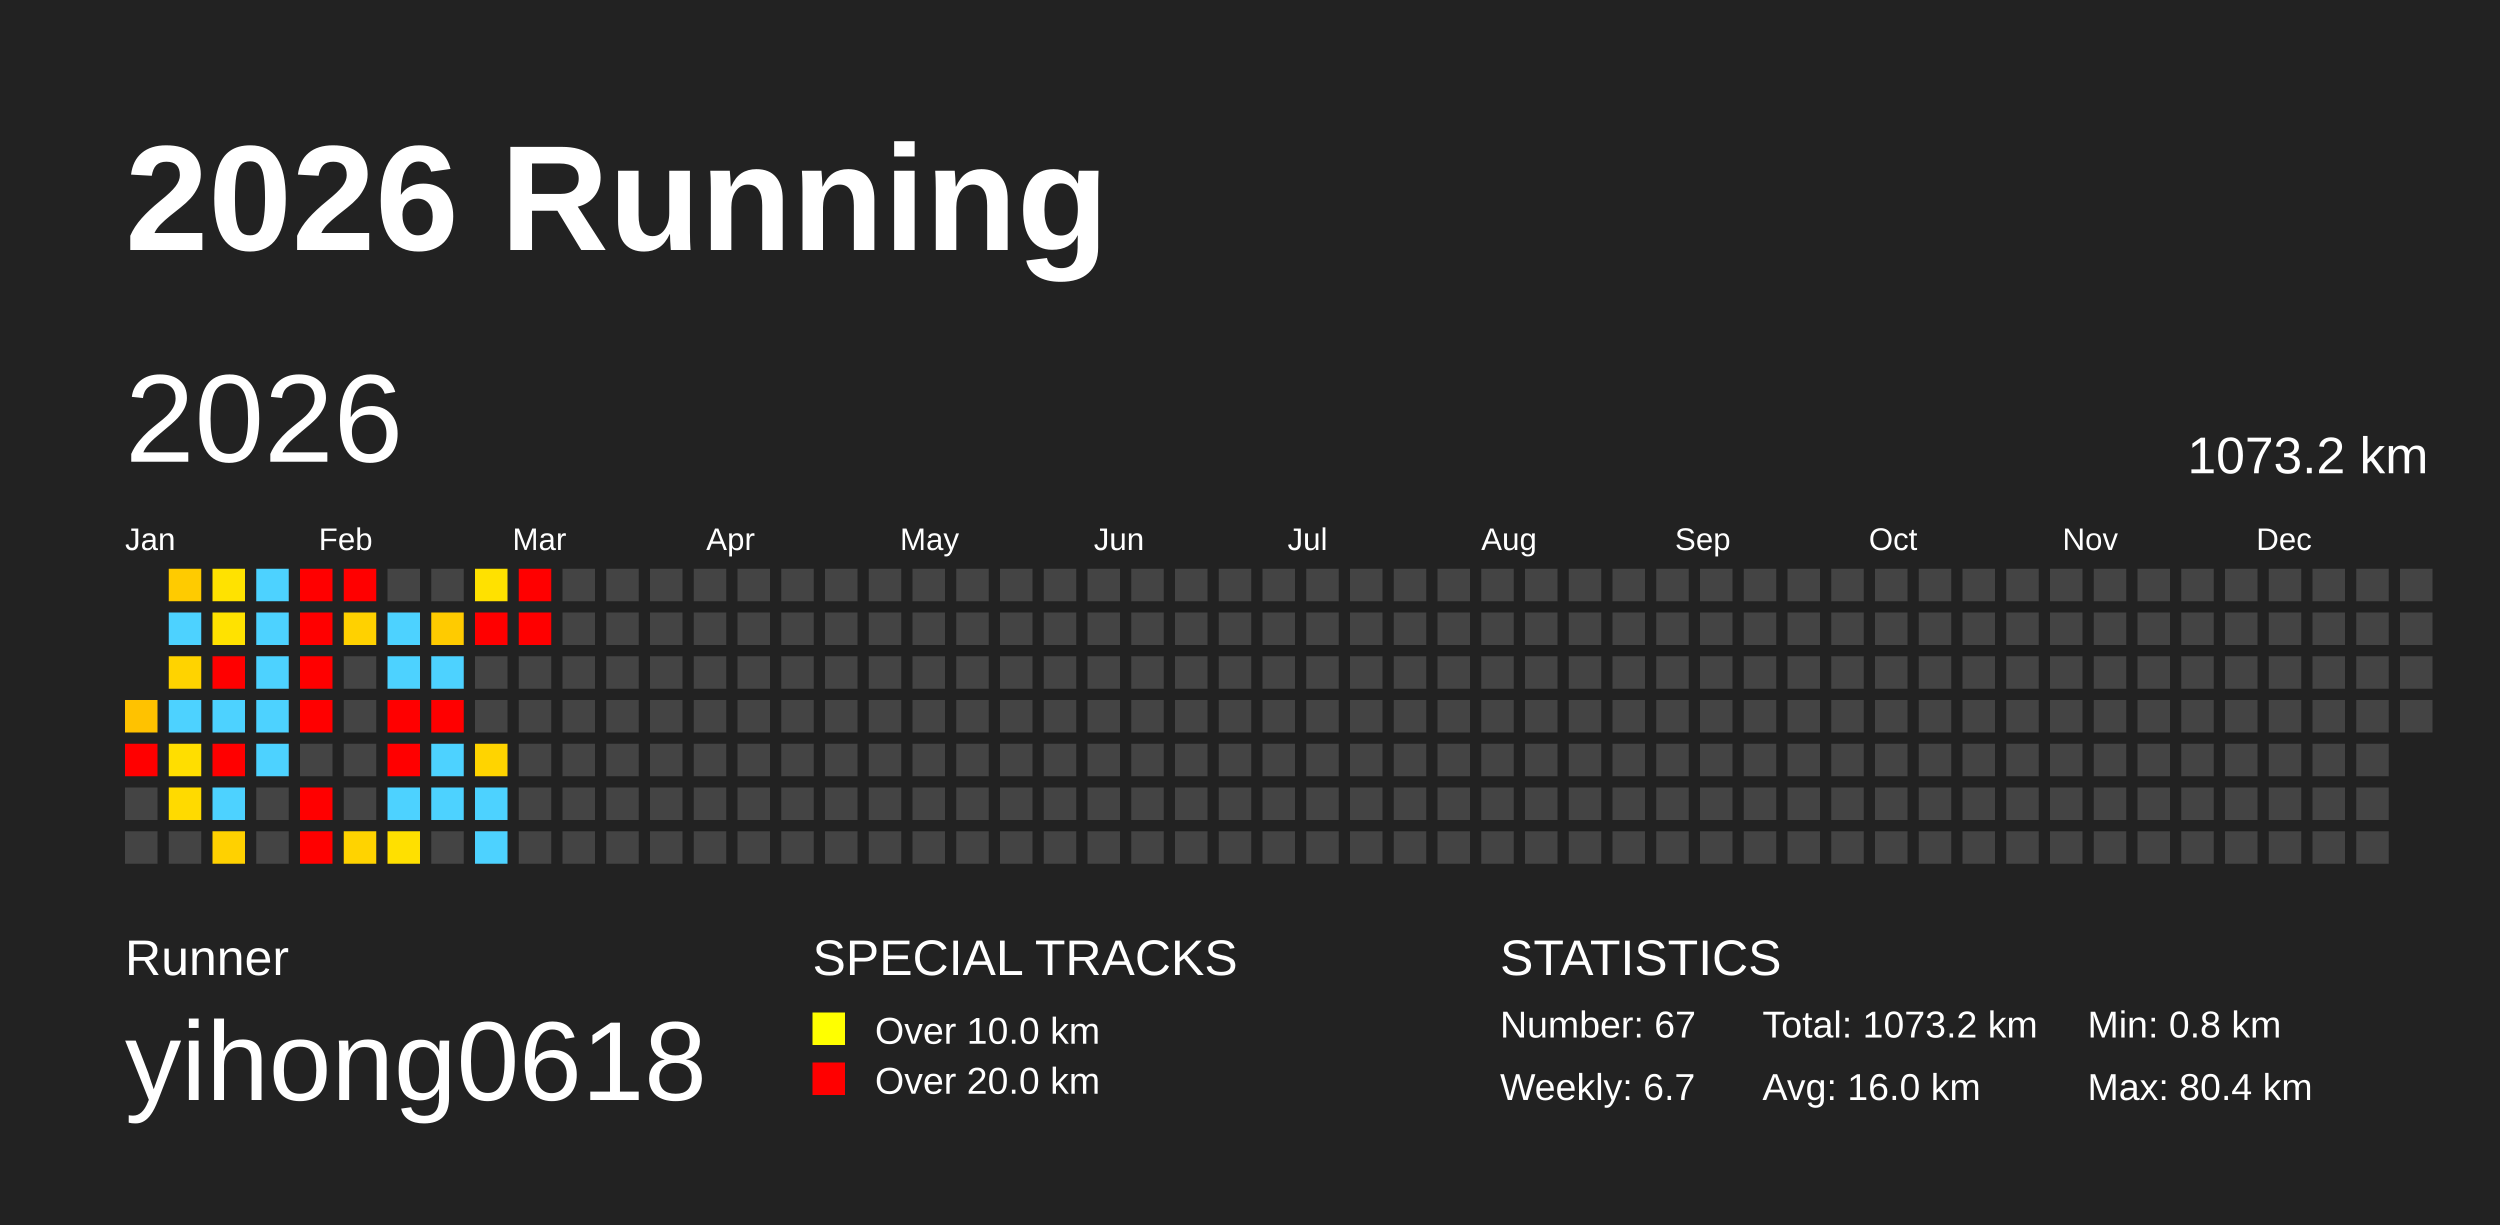
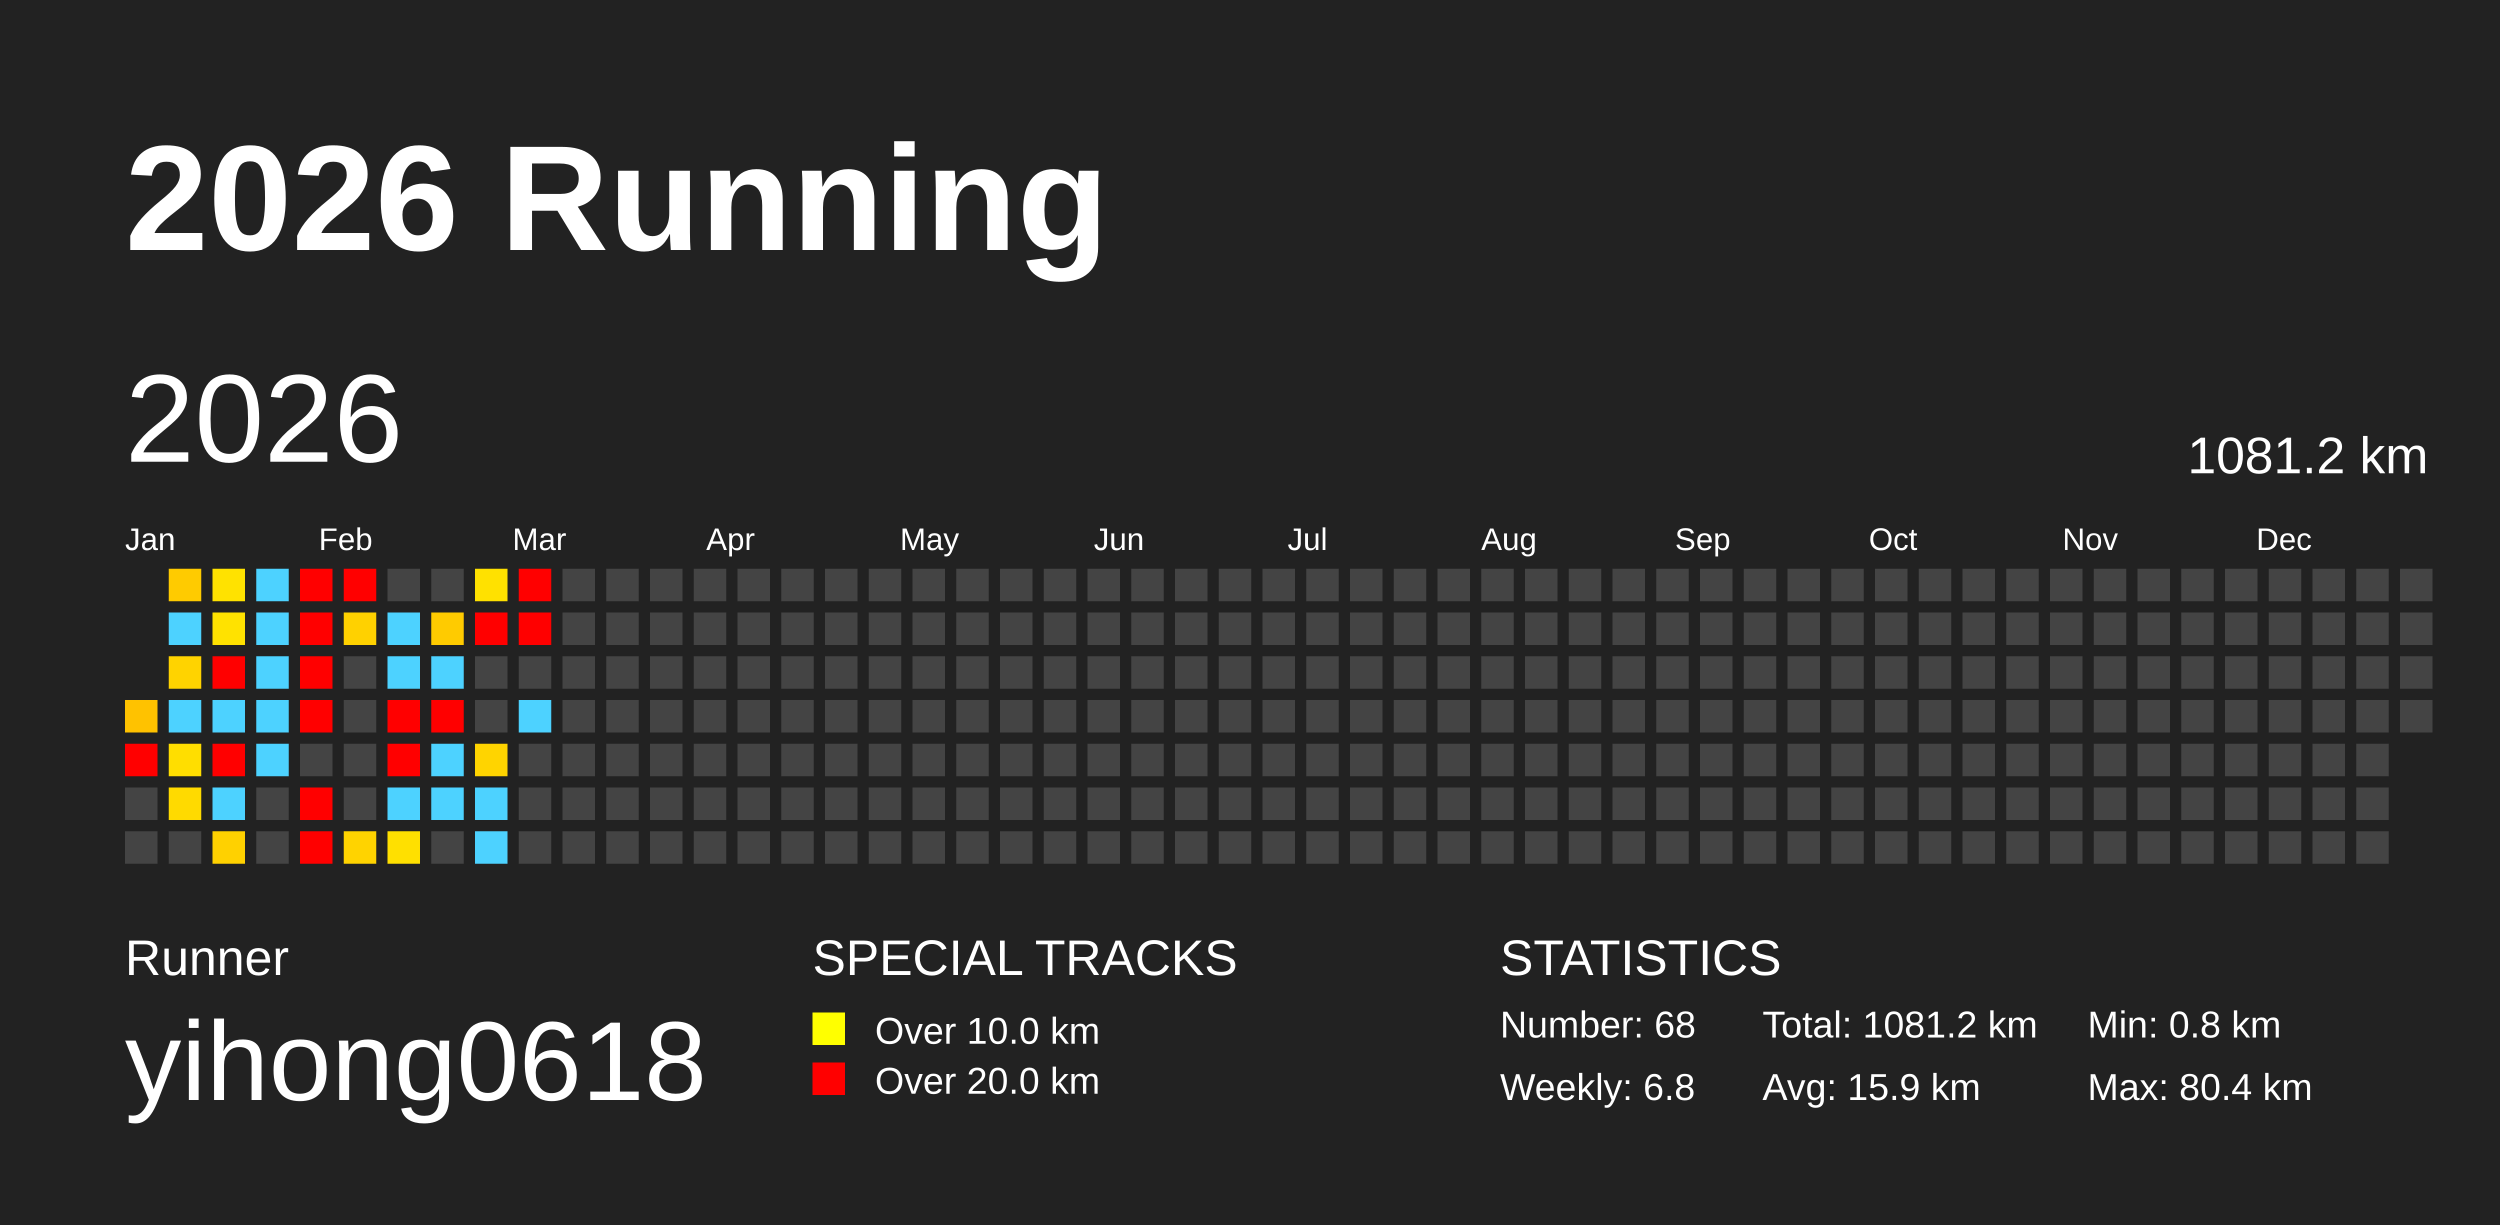
<svg xmlns="http://www.w3.org/2000/svg" baseProfile="full" height="98mm" version="1.1" viewBox="0,0,200,98" width="200mm">
  <defs />
  <rect fill="#222222" height="98" width="200" x="0" y="0" />
  <text fill="#FFFFFF" style="font-size:12px; font-family:Arial; font-weight:bold;" x="10" y="20">2026 Running</text>
  <text fill="#FFFFFF" style="font-size:4px; font-family:Arial" x="10" y="78">Runner</text>
  <text fill="#FFFFFF" style="font-size:9px; font-family:Arial" x="10" y="88">yihong0618</text>
  <text fill="#FFFFFF" style="font-size:4px; font-family:Arial" x="65" y="78">SPECIAL TRACKS</text>
  <rect fill="yellow" height="2.6" width="2.6" x="65" y="81" />
  <text fill="#FFFFFF" style="font-size:3px; font-family:Arial" x="70" y="83.5">Over 10.0 km</text>
  <rect fill="red" height="2.6" width="2.6" x="65" y="85" />
  <text fill="#FFFFFF" style="font-size:3px; font-family:Arial" x="70" y="87.5">Over 20.0 km</text>
  <text fill="#FFFFFF" style="font-size:4px; font-family:Arial" x="120" y="78">STATISTICS</text>
-   <text fill="#FFFFFF" style="font-size:3px; font-family:Arial" x="120" y="83">Number: 67</text>
-   <text fill="#FFFFFF" style="font-size:3px; font-family:Arial" x="120" y="88">Weekly: 6.7</text>
-   <text fill="#FFFFFF" style="font-size:3px; font-family:Arial" x="141" y="83">Total: 1073.2 km</text>
-   <text fill="#FFFFFF" style="font-size:3px; font-family:Arial" x="141" y="88">Avg: 16.0 km</text>
+   <text fill="#FFFFFF" style="font-size:3px; font-family:Arial" x="120" y="83">Number: 68</text>
+   <text fill="#FFFFFF" style="font-size:3px; font-family:Arial" x="120" y="88">Weekly: 6.8</text>
+   <text fill="#FFFFFF" style="font-size:3px; font-family:Arial" x="141" y="83">Total: 1081.2 km</text>
+   <text fill="#FFFFFF" style="font-size:3px; font-family:Arial" x="141" y="88">Avg: 15.9 km</text>
  <text fill="#FFFFFF" style="font-size:3px; font-family:Arial" x="167" y="83">Min: 0.8 km</text>
  <text fill="#FFFFFF" style="font-size:3px; font-family:Arial" x="167" y="88">Max: 80.4 km</text>
  <text dominant-baseline="hanging" fill="#FFFFFF" style="font-size:10.0px; font-family:Arial;" x="10" y="30">2026</text>
-   <text dominant-baseline="hanging" fill="#FFFFFF" style="font-size:4.125px; font-family:Arial;" x="175" y="35">1073.2 km</text>
+   <text dominant-baseline="hanging" fill="#FFFFFF" style="font-size:4.125px; font-family:Arial;" x="175" y="35">1081.2 km</text>
  <text fill="#FFFFFF" style="font-size:2.5px; font-family:Arial" x="10.0" y="44">Jan</text>
  <text fill="#FFFFFF" style="font-size:2.5px; font-family:Arial" x="25.5" y="44">Feb</text>
  <text fill="#FFFFFF" style="font-size:2.5px; font-family:Arial" x="41.0" y="44">Mar</text>
  <text fill="#FFFFFF" style="font-size:2.5px; font-family:Arial" x="56.5" y="44">Apr</text>
  <text fill="#FFFFFF" style="font-size:2.5px; font-family:Arial" x="72.0" y="44">May</text>
  <text fill="#FFFFFF" style="font-size:2.5px; font-family:Arial" x="87.5" y="44">Jun</text>
  <text fill="#FFFFFF" style="font-size:2.5px; font-family:Arial" x="103.0" y="44">Jul</text>
  <text fill="#FFFFFF" style="font-size:2.5px; font-family:Arial" x="118.5" y="44">Aug</text>
  <text fill="#FFFFFF" style="font-size:2.5px; font-family:Arial" x="134.0" y="44">Sep</text>
  <text fill="#FFFFFF" style="font-size:2.5px; font-family:Arial" x="149.5" y="44">Oct</text>
  <text fill="#FFFFFF" style="font-size:2.5px; font-family:Arial" x="165.0" y="44">Nov</text>
  <text fill="#FFFFFF" style="font-size:2.5px; font-family:Arial" x="180.5" y="44">Dec</text>
  <rect fill="#ffc200" height="2.6" width="2.6" x="10.0" y="56.0" />
  <rect fill="red" height="2.6" width="2.6" x="10.0" y="59.5" />
  <rect fill="#444444" height="2.6" width="2.6" x="10.0" y="63.0" />
  <rect fill="#444444" height="2.6" width="2.6" x="10.0" y="66.5" />
  <rect fill="#ffcb00" height="2.6" width="2.6" x="13.5" y="45.5" />
  <rect fill="#4dd2ff" height="2.6" width="2.6" x="13.5" y="49.0" />
  <rect fill="#ffd300" height="2.6" width="2.6" x="13.5" y="52.5" />
  <rect fill="#4dd2ff" height="2.6" width="2.6" x="13.5" y="56.0" />
  <rect fill="#ffde00" height="2.6" width="2.6" x="13.5" y="59.5" />
  <rect fill="#ffda00" height="2.6" width="2.6" x="13.5" y="63.0" />
  <rect fill="#444444" height="2.6" width="2.6" x="13.5" y="66.5" />
  <rect fill="#ffe200" height="2.6" width="2.6" x="17.0" y="45.5" />
  <rect fill="#ffe200" height="2.6" width="2.6" x="17.0" y="49.0" />
  <rect fill="red" height="2.6" width="2.6" x="17.0" y="52.5" />
  <rect fill="#4dd2ff" height="2.6" width="2.6" x="17.0" y="56.0" />
  <rect fill="red" height="2.6" width="2.6" x="17.0" y="59.5" />
  <rect fill="#4dd2ff" height="2.6" width="2.6" x="17.0" y="63.0" />
  <rect fill="#ffd100" height="2.6" width="2.6" x="17.0" y="66.5" />
  <rect fill="#4dd2ff" height="2.6" width="2.6" x="20.5" y="45.5" />
  <rect fill="#4dd2ff" height="2.6" width="2.6" x="20.5" y="49.0" />
  <rect fill="#4dd2ff" height="2.6" width="2.6" x="20.5" y="52.5" />
  <rect fill="#4dd2ff" height="2.6" width="2.6" x="20.5" y="56.0" />
  <rect fill="#4dd2ff" height="2.6" width="2.6" x="20.5" y="59.5" />
  <rect fill="#444444" height="2.6" width="2.6" x="20.5" y="63.0" />
  <rect fill="#444444" height="2.6" width="2.6" x="20.5" y="66.5" />
  <rect fill="red" height="2.6" width="2.6" x="24.0" y="45.5" />
  <rect fill="red" height="2.6" width="2.6" x="24.0" y="49.0" />
  <rect fill="red" height="2.6" width="2.6" x="24.0" y="52.5" />
  <rect fill="red" height="2.6" width="2.6" x="24.0" y="56.0" />
  <rect fill="#444444" height="2.6" width="2.6" x="24.0" y="59.5" />
  <rect fill="red" height="2.6" width="2.6" x="24.0" y="63.0" />
  <rect fill="red" height="2.6" width="2.6" x="24.0" y="66.5" />
  <rect fill="red" height="2.6" width="2.6" x="27.5" y="45.5" />
  <rect fill="#ffd100" height="2.6" width="2.6" x="27.5" y="49.0" />
  <rect fill="#444444" height="2.6" width="2.6" x="27.5" y="52.5" />
  <rect fill="#444444" height="2.6" width="2.6" x="27.5" y="56.0" />
  <rect fill="#444444" height="2.6" width="2.6" x="27.5" y="59.5" />
  <rect fill="#444444" height="2.6" width="2.6" x="27.5" y="63.0" />
  <rect fill="#ffd300" height="2.6" width="2.6" x="27.5" y="66.5" />
  <rect fill="#444444" height="2.6" width="2.6" x="31.0" y="45.5" />
  <rect fill="#4dd2ff" height="2.6" width="2.6" x="31.0" y="49.0" />
  <rect fill="#4dd2ff" height="2.6" width="2.6" x="31.0" y="52.5" />
  <rect fill="red" height="2.6" width="2.6" x="31.0" y="56.0" />
  <rect fill="red" height="2.6" width="2.6" x="31.0" y="59.5" />
  <rect fill="#4dd2ff" height="2.6" width="2.6" x="31.0" y="63.0" />
  <rect fill="#ffe000" height="2.6" width="2.6" x="31.0" y="66.5" />
  <rect fill="#444444" height="2.6" width="2.6" x="34.5" y="45.5" />
  <rect fill="#ffcb00" height="2.6" width="2.6" x="34.5" y="49.0" />
  <rect fill="#4dd2ff" height="2.6" width="2.6" x="34.5" y="52.5" />
  <rect fill="red" height="2.6" width="2.6" x="34.5" y="56.0" />
  <rect fill="#4dd2ff" height="2.6" width="2.6" x="34.5" y="59.5" />
  <rect fill="#4dd2ff" height="2.6" width="2.6" x="34.5" y="63.0" />
  <rect fill="#444444" height="2.6" width="2.6" x="34.5" y="66.5" />
  <rect fill="#ffe100" height="2.6" width="2.6" x="38.0" y="45.5" />
  <rect fill="red" height="2.6" width="2.6" x="38.0" y="49.0" />
  <rect fill="#444444" height="2.6" width="2.6" x="38.0" y="52.5" />
  <rect fill="#444444" height="2.6" width="2.6" x="38.0" y="56.0" />
  <rect fill="#ffd400" height="2.6" width="2.6" x="38.0" y="59.5" />
  <rect fill="#4dd2ff" height="2.6" width="2.6" x="38.0" y="63.0" />
  <rect fill="#4dd2ff" height="2.6" width="2.6" x="38.0" y="66.5" />
  <rect fill="red" height="2.6" width="2.6" x="41.5" y="45.5" />
  <rect fill="red" height="2.6" width="2.6" x="41.5" y="49.0" />
  <rect fill="#444444" height="2.6" width="2.6" x="41.5" y="52.5" />
-   <rect fill="#444444" height="2.6" width="2.6" x="41.5" y="56.0" />
+   <rect fill="#4dd2ff" height="2.6" width="2.6" x="41.5" y="56.0" />
  <rect fill="#444444" height="2.6" width="2.6" x="41.5" y="59.5" />
  <rect fill="#444444" height="2.6" width="2.6" x="41.5" y="63.0" />
  <rect fill="#444444" height="2.6" width="2.6" x="41.5" y="66.5" />
  <rect fill="#444444" height="2.6" width="2.6" x="45.0" y="45.5" />
  <rect fill="#444444" height="2.6" width="2.6" x="45.0" y="49.0" />
  <rect fill="#444444" height="2.6" width="2.6" x="45.0" y="52.5" />
  <rect fill="#444444" height="2.6" width="2.6" x="45.0" y="56.0" />
  <rect fill="#444444" height="2.6" width="2.6" x="45.0" y="59.5" />
  <rect fill="#444444" height="2.6" width="2.6" x="45.0" y="63.0" />
  <rect fill="#444444" height="2.6" width="2.6" x="45.0" y="66.5" />
  <rect fill="#444444" height="2.6" width="2.6" x="48.5" y="45.5" />
  <rect fill="#444444" height="2.6" width="2.6" x="48.5" y="49.0" />
  <rect fill="#444444" height="2.6" width="2.6" x="48.5" y="52.5" />
  <rect fill="#444444" height="2.6" width="2.6" x="48.5" y="56.0" />
  <rect fill="#444444" height="2.6" width="2.6" x="48.5" y="59.5" />
  <rect fill="#444444" height="2.6" width="2.6" x="48.5" y="63.0" />
  <rect fill="#444444" height="2.6" width="2.6" x="48.5" y="66.5" />
  <rect fill="#444444" height="2.6" width="2.6" x="52.0" y="45.5" />
  <rect fill="#444444" height="2.6" width="2.6" x="52.0" y="49.0" />
  <rect fill="#444444" height="2.6" width="2.6" x="52.0" y="52.5" />
  <rect fill="#444444" height="2.6" width="2.6" x="52.0" y="56.0" />
  <rect fill="#444444" height="2.6" width="2.6" x="52.0" y="59.5" />
  <rect fill="#444444" height="2.6" width="2.6" x="52.0" y="63.0" />
  <rect fill="#444444" height="2.6" width="2.6" x="52.0" y="66.5" />
  <rect fill="#444444" height="2.6" width="2.6" x="55.5" y="45.5" />
  <rect fill="#444444" height="2.6" width="2.6" x="55.5" y="49.0" />
  <rect fill="#444444" height="2.6" width="2.6" x="55.5" y="52.5" />
  <rect fill="#444444" height="2.6" width="2.6" x="55.5" y="56.0" />
  <rect fill="#444444" height="2.6" width="2.6" x="55.5" y="59.5" />
  <rect fill="#444444" height="2.6" width="2.6" x="55.5" y="63.0" />
  <rect fill="#444444" height="2.6" width="2.6" x="55.5" y="66.5" />
  <rect fill="#444444" height="2.6" width="2.6" x="59.0" y="45.5" />
  <rect fill="#444444" height="2.6" width="2.6" x="59.0" y="49.0" />
  <rect fill="#444444" height="2.6" width="2.6" x="59.0" y="52.5" />
  <rect fill="#444444" height="2.6" width="2.6" x="59.0" y="56.0" />
  <rect fill="#444444" height="2.6" width="2.6" x="59.0" y="59.5" />
  <rect fill="#444444" height="2.6" width="2.6" x="59.0" y="63.0" />
  <rect fill="#444444" height="2.6" width="2.6" x="59.0" y="66.5" />
  <rect fill="#444444" height="2.6" width="2.6" x="62.5" y="45.5" />
  <rect fill="#444444" height="2.6" width="2.6" x="62.5" y="49.0" />
  <rect fill="#444444" height="2.6" width="2.6" x="62.5" y="52.5" />
  <rect fill="#444444" height="2.6" width="2.6" x="62.5" y="56.0" />
  <rect fill="#444444" height="2.6" width="2.6" x="62.5" y="59.5" />
  <rect fill="#444444" height="2.6" width="2.6" x="62.5" y="63.0" />
  <rect fill="#444444" height="2.6" width="2.6" x="62.5" y="66.5" />
  <rect fill="#444444" height="2.6" width="2.6" x="66.0" y="45.5" />
  <rect fill="#444444" height="2.6" width="2.6" x="66.0" y="49.0" />
  <rect fill="#444444" height="2.6" width="2.6" x="66.0" y="52.5" />
  <rect fill="#444444" height="2.6" width="2.6" x="66.0" y="56.0" />
  <rect fill="#444444" height="2.6" width="2.6" x="66.0" y="59.5" />
  <rect fill="#444444" height="2.6" width="2.6" x="66.0" y="63.0" />
  <rect fill="#444444" height="2.6" width="2.6" x="66.0" y="66.5" />
  <rect fill="#444444" height="2.6" width="2.6" x="69.5" y="45.5" />
  <rect fill="#444444" height="2.6" width="2.6" x="69.5" y="49.0" />
  <rect fill="#444444" height="2.6" width="2.6" x="69.5" y="52.5" />
  <rect fill="#444444" height="2.6" width="2.6" x="69.5" y="56.0" />
  <rect fill="#444444" height="2.6" width="2.6" x="69.5" y="59.5" />
  <rect fill="#444444" height="2.6" width="2.6" x="69.5" y="63.0" />
  <rect fill="#444444" height="2.6" width="2.6" x="69.5" y="66.5" />
  <rect fill="#444444" height="2.6" width="2.6" x="73.0" y="45.5" />
  <rect fill="#444444" height="2.6" width="2.6" x="73.0" y="49.0" />
  <rect fill="#444444" height="2.6" width="2.6" x="73.0" y="52.5" />
  <rect fill="#444444" height="2.6" width="2.6" x="73.0" y="56.0" />
  <rect fill="#444444" height="2.6" width="2.6" x="73.0" y="59.5" />
  <rect fill="#444444" height="2.6" width="2.6" x="73.0" y="63.0" />
  <rect fill="#444444" height="2.6" width="2.6" x="73.0" y="66.5" />
  <rect fill="#444444" height="2.6" width="2.6" x="76.5" y="45.5" />
  <rect fill="#444444" height="2.6" width="2.6" x="76.5" y="49.0" />
  <rect fill="#444444" height="2.6" width="2.6" x="76.5" y="52.5" />
  <rect fill="#444444" height="2.6" width="2.6" x="76.5" y="56.0" />
  <rect fill="#444444" height="2.6" width="2.6" x="76.5" y="59.5" />
  <rect fill="#444444" height="2.6" width="2.6" x="76.5" y="63.0" />
  <rect fill="#444444" height="2.6" width="2.6" x="76.5" y="66.5" />
  <rect fill="#444444" height="2.6" width="2.6" x="80.0" y="45.5" />
  <rect fill="#444444" height="2.6" width="2.6" x="80.0" y="49.0" />
  <rect fill="#444444" height="2.6" width="2.6" x="80.0" y="52.5" />
  <rect fill="#444444" height="2.6" width="2.6" x="80.0" y="56.0" />
  <rect fill="#444444" height="2.6" width="2.6" x="80.0" y="59.5" />
  <rect fill="#444444" height="2.6" width="2.6" x="80.0" y="63.0" />
  <rect fill="#444444" height="2.6" width="2.6" x="80.0" y="66.5" />
  <rect fill="#444444" height="2.6" width="2.6" x="83.5" y="45.5" />
  <rect fill="#444444" height="2.6" width="2.6" x="83.5" y="49.0" />
  <rect fill="#444444" height="2.6" width="2.6" x="83.5" y="52.5" />
  <rect fill="#444444" height="2.6" width="2.6" x="83.5" y="56.0" />
  <rect fill="#444444" height="2.6" width="2.6" x="83.5" y="59.5" />
  <rect fill="#444444" height="2.6" width="2.6" x="83.5" y="63.0" />
  <rect fill="#444444" height="2.6" width="2.6" x="83.5" y="66.5" />
  <rect fill="#444444" height="2.6" width="2.6" x="87.0" y="45.5" />
  <rect fill="#444444" height="2.6" width="2.6" x="87.0" y="49.0" />
  <rect fill="#444444" height="2.6" width="2.6" x="87.0" y="52.5" />
  <rect fill="#444444" height="2.6" width="2.6" x="87.0" y="56.0" />
  <rect fill="#444444" height="2.6" width="2.6" x="87.0" y="59.5" />
  <rect fill="#444444" height="2.6" width="2.6" x="87.0" y="63.0" />
  <rect fill="#444444" height="2.6" width="2.6" x="87.0" y="66.5" />
  <rect fill="#444444" height="2.6" width="2.6" x="90.5" y="45.5" />
  <rect fill="#444444" height="2.6" width="2.6" x="90.5" y="49.0" />
  <rect fill="#444444" height="2.6" width="2.6" x="90.5" y="52.5" />
  <rect fill="#444444" height="2.6" width="2.6" x="90.5" y="56.0" />
  <rect fill="#444444" height="2.6" width="2.6" x="90.5" y="59.5" />
  <rect fill="#444444" height="2.6" width="2.6" x="90.5" y="63.0" />
  <rect fill="#444444" height="2.6" width="2.6" x="90.5" y="66.5" />
  <rect fill="#444444" height="2.6" width="2.6" x="94.0" y="45.5" />
  <rect fill="#444444" height="2.6" width="2.6" x="94.0" y="49.0" />
  <rect fill="#444444" height="2.6" width="2.6" x="94.0" y="52.5" />
  <rect fill="#444444" height="2.6" width="2.6" x="94.0" y="56.0" />
  <rect fill="#444444" height="2.6" width="2.6" x="94.0" y="59.5" />
  <rect fill="#444444" height="2.6" width="2.6" x="94.0" y="63.0" />
  <rect fill="#444444" height="2.6" width="2.6" x="94.0" y="66.5" />
  <rect fill="#444444" height="2.6" width="2.6" x="97.5" y="45.5" />
  <rect fill="#444444" height="2.6" width="2.6" x="97.5" y="49.0" />
  <rect fill="#444444" height="2.6" width="2.6" x="97.5" y="52.5" />
  <rect fill="#444444" height="2.6" width="2.6" x="97.5" y="56.0" />
  <rect fill="#444444" height="2.6" width="2.6" x="97.5" y="59.5" />
  <rect fill="#444444" height="2.6" width="2.6" x="97.5" y="63.0" />
  <rect fill="#444444" height="2.6" width="2.6" x="97.5" y="66.5" />
  <rect fill="#444444" height="2.6" width="2.6" x="101.0" y="45.5" />
  <rect fill="#444444" height="2.6" width="2.6" x="101.0" y="49.0" />
  <rect fill="#444444" height="2.6" width="2.6" x="101.0" y="52.5" />
  <rect fill="#444444" height="2.6" width="2.6" x="101.0" y="56.0" />
  <rect fill="#444444" height="2.6" width="2.6" x="101.0" y="59.5" />
  <rect fill="#444444" height="2.6" width="2.6" x="101.0" y="63.0" />
  <rect fill="#444444" height="2.6" width="2.6" x="101.0" y="66.5" />
  <rect fill="#444444" height="2.6" width="2.6" x="104.5" y="45.5" />
  <rect fill="#444444" height="2.6" width="2.6" x="104.5" y="49.0" />
  <rect fill="#444444" height="2.6" width="2.6" x="104.5" y="52.5" />
  <rect fill="#444444" height="2.6" width="2.6" x="104.5" y="56.0" />
  <rect fill="#444444" height="2.6" width="2.6" x="104.5" y="59.5" />
  <rect fill="#444444" height="2.6" width="2.6" x="104.5" y="63.0" />
  <rect fill="#444444" height="2.6" width="2.6" x="104.5" y="66.5" />
  <rect fill="#444444" height="2.6" width="2.6" x="108.0" y="45.5" />
  <rect fill="#444444" height="2.6" width="2.6" x="108.0" y="49.0" />
  <rect fill="#444444" height="2.6" width="2.6" x="108.0" y="52.5" />
  <rect fill="#444444" height="2.6" width="2.6" x="108.0" y="56.0" />
  <rect fill="#444444" height="2.6" width="2.6" x="108.0" y="59.5" />
  <rect fill="#444444" height="2.6" width="2.6" x="108.0" y="63.0" />
  <rect fill="#444444" height="2.6" width="2.6" x="108.0" y="66.5" />
  <rect fill="#444444" height="2.6" width="2.6" x="111.5" y="45.5" />
  <rect fill="#444444" height="2.6" width="2.6" x="111.5" y="49.0" />
  <rect fill="#444444" height="2.6" width="2.6" x="111.5" y="52.5" />
  <rect fill="#444444" height="2.6" width="2.6" x="111.5" y="56.0" />
  <rect fill="#444444" height="2.6" width="2.6" x="111.5" y="59.5" />
  <rect fill="#444444" height="2.6" width="2.6" x="111.5" y="63.0" />
  <rect fill="#444444" height="2.6" width="2.6" x="111.5" y="66.5" />
  <rect fill="#444444" height="2.6" width="2.6" x="115.0" y="45.5" />
  <rect fill="#444444" height="2.6" width="2.6" x="115.0" y="49.0" />
  <rect fill="#444444" height="2.6" width="2.6" x="115.0" y="52.5" />
  <rect fill="#444444" height="2.6" width="2.6" x="115.0" y="56.0" />
  <rect fill="#444444" height="2.6" width="2.6" x="115.0" y="59.5" />
  <rect fill="#444444" height="2.6" width="2.6" x="115.0" y="63.0" />
  <rect fill="#444444" height="2.6" width="2.6" x="115.0" y="66.5" />
  <rect fill="#444444" height="2.6" width="2.6" x="118.5" y="45.5" />
  <rect fill="#444444" height="2.6" width="2.6" x="118.5" y="49.0" />
  <rect fill="#444444" height="2.6" width="2.6" x="118.5" y="52.5" />
  <rect fill="#444444" height="2.6" width="2.6" x="118.5" y="56.0" />
  <rect fill="#444444" height="2.6" width="2.6" x="118.5" y="59.5" />
  <rect fill="#444444" height="2.6" width="2.6" x="118.5" y="63.0" />
  <rect fill="#444444" height="2.6" width="2.6" x="118.5" y="66.5" />
  <rect fill="#444444" height="2.6" width="2.6" x="122.0" y="45.5" />
  <rect fill="#444444" height="2.6" width="2.6" x="122.0" y="49.0" />
  <rect fill="#444444" height="2.6" width="2.6" x="122.0" y="52.5" />
  <rect fill="#444444" height="2.6" width="2.6" x="122.0" y="56.0" />
  <rect fill="#444444" height="2.6" width="2.6" x="122.0" y="59.5" />
  <rect fill="#444444" height="2.6" width="2.6" x="122.0" y="63.0" />
  <rect fill="#444444" height="2.6" width="2.6" x="122.0" y="66.5" />
  <rect fill="#444444" height="2.6" width="2.6" x="125.5" y="45.5" />
  <rect fill="#444444" height="2.6" width="2.6" x="125.5" y="49.0" />
  <rect fill="#444444" height="2.6" width="2.6" x="125.5" y="52.5" />
  <rect fill="#444444" height="2.6" width="2.6" x="125.5" y="56.0" />
  <rect fill="#444444" height="2.6" width="2.6" x="125.5" y="59.5" />
  <rect fill="#444444" height="2.6" width="2.6" x="125.5" y="63.0" />
  <rect fill="#444444" height="2.6" width="2.6" x="125.5" y="66.5" />
  <rect fill="#444444" height="2.6" width="2.6" x="129.0" y="45.5" />
  <rect fill="#444444" height="2.6" width="2.6" x="129.0" y="49.0" />
  <rect fill="#444444" height="2.6" width="2.6" x="129.0" y="52.5" />
  <rect fill="#444444" height="2.6" width="2.6" x="129.0" y="56.0" />
  <rect fill="#444444" height="2.6" width="2.6" x="129.0" y="59.5" />
  <rect fill="#444444" height="2.6" width="2.6" x="129.0" y="63.0" />
  <rect fill="#444444" height="2.6" width="2.6" x="129.0" y="66.5" />
  <rect fill="#444444" height="2.6" width="2.6" x="132.5" y="45.5" />
  <rect fill="#444444" height="2.6" width="2.6" x="132.5" y="49.0" />
  <rect fill="#444444" height="2.6" width="2.6" x="132.5" y="52.5" />
  <rect fill="#444444" height="2.6" width="2.6" x="132.5" y="56.0" />
  <rect fill="#444444" height="2.6" width="2.6" x="132.5" y="59.5" />
  <rect fill="#444444" height="2.6" width="2.6" x="132.5" y="63.0" />
  <rect fill="#444444" height="2.6" width="2.6" x="132.5" y="66.5" />
  <rect fill="#444444" height="2.6" width="2.6" x="136.0" y="45.5" />
  <rect fill="#444444" height="2.6" width="2.6" x="136.0" y="49.0" />
  <rect fill="#444444" height="2.6" width="2.6" x="136.0" y="52.5" />
  <rect fill="#444444" height="2.6" width="2.6" x="136.0" y="56.0" />
  <rect fill="#444444" height="2.6" width="2.6" x="136.0" y="59.5" />
  <rect fill="#444444" height="2.6" width="2.6" x="136.0" y="63.0" />
  <rect fill="#444444" height="2.6" width="2.6" x="136.0" y="66.5" />
  <rect fill="#444444" height="2.6" width="2.6" x="139.5" y="45.5" />
  <rect fill="#444444" height="2.6" width="2.6" x="139.5" y="49.0" />
  <rect fill="#444444" height="2.6" width="2.6" x="139.5" y="52.5" />
  <rect fill="#444444" height="2.6" width="2.6" x="139.5" y="56.0" />
  <rect fill="#444444" height="2.6" width="2.6" x="139.5" y="59.5" />
  <rect fill="#444444" height="2.6" width="2.6" x="139.5" y="63.0" />
  <rect fill="#444444" height="2.6" width="2.6" x="139.5" y="66.5" />
  <rect fill="#444444" height="2.6" width="2.6" x="143.0" y="45.5" />
  <rect fill="#444444" height="2.6" width="2.6" x="143.0" y="49.0" />
  <rect fill="#444444" height="2.6" width="2.6" x="143.0" y="52.5" />
  <rect fill="#444444" height="2.6" width="2.6" x="143.0" y="56.0" />
  <rect fill="#444444" height="2.6" width="2.6" x="143.0" y="59.5" />
  <rect fill="#444444" height="2.6" width="2.6" x="143.0" y="63.0" />
  <rect fill="#444444" height="2.6" width="2.6" x="143.0" y="66.5" />
  <rect fill="#444444" height="2.6" width="2.6" x="146.5" y="45.5" />
  <rect fill="#444444" height="2.6" width="2.6" x="146.5" y="49.0" />
  <rect fill="#444444" height="2.6" width="2.6" x="146.5" y="52.5" />
  <rect fill="#444444" height="2.6" width="2.6" x="146.5" y="56.0" />
  <rect fill="#444444" height="2.6" width="2.6" x="146.5" y="59.5" />
  <rect fill="#444444" height="2.6" width="2.6" x="146.5" y="63.0" />
  <rect fill="#444444" height="2.6" width="2.6" x="146.5" y="66.5" />
  <rect fill="#444444" height="2.6" width="2.6" x="150.0" y="45.5" />
  <rect fill="#444444" height="2.6" width="2.6" x="150.0" y="49.0" />
  <rect fill="#444444" height="2.6" width="2.6" x="150.0" y="52.5" />
  <rect fill="#444444" height="2.6" width="2.6" x="150.0" y="56.0" />
  <rect fill="#444444" height="2.6" width="2.6" x="150.0" y="59.5" />
  <rect fill="#444444" height="2.6" width="2.6" x="150.0" y="63.0" />
  <rect fill="#444444" height="2.6" width="2.6" x="150.0" y="66.5" />
  <rect fill="#444444" height="2.6" width="2.6" x="153.5" y="45.5" />
  <rect fill="#444444" height="2.6" width="2.6" x="153.5" y="49.0" />
  <rect fill="#444444" height="2.6" width="2.6" x="153.5" y="52.5" />
  <rect fill="#444444" height="2.6" width="2.6" x="153.5" y="56.0" />
  <rect fill="#444444" height="2.6" width="2.6" x="153.5" y="59.5" />
  <rect fill="#444444" height="2.6" width="2.6" x="153.5" y="63.0" />
  <rect fill="#444444" height="2.6" width="2.6" x="153.5" y="66.5" />
  <rect fill="#444444" height="2.6" width="2.6" x="157.0" y="45.5" />
  <rect fill="#444444" height="2.6" width="2.6" x="157.0" y="49.0" />
  <rect fill="#444444" height="2.6" width="2.6" x="157.0" y="52.5" />
  <rect fill="#444444" height="2.6" width="2.6" x="157.0" y="56.0" />
  <rect fill="#444444" height="2.6" width="2.6" x="157.0" y="59.5" />
  <rect fill="#444444" height="2.6" width="2.6" x="157.0" y="63.0" />
  <rect fill="#444444" height="2.6" width="2.6" x="157.0" y="66.5" />
  <rect fill="#444444" height="2.6" width="2.6" x="160.5" y="45.5" />
  <rect fill="#444444" height="2.6" width="2.6" x="160.5" y="49.0" />
  <rect fill="#444444" height="2.6" width="2.6" x="160.5" y="52.5" />
  <rect fill="#444444" height="2.6" width="2.6" x="160.5" y="56.0" />
  <rect fill="#444444" height="2.6" width="2.6" x="160.5" y="59.5" />
  <rect fill="#444444" height="2.6" width="2.6" x="160.5" y="63.0" />
  <rect fill="#444444" height="2.6" width="2.6" x="160.5" y="66.5" />
  <rect fill="#444444" height="2.6" width="2.6" x="164.0" y="45.5" />
  <rect fill="#444444" height="2.6" width="2.6" x="164.0" y="49.0" />
  <rect fill="#444444" height="2.6" width="2.6" x="164.0" y="52.5" />
  <rect fill="#444444" height="2.6" width="2.6" x="164.0" y="56.0" />
  <rect fill="#444444" height="2.6" width="2.6" x="164.0" y="59.5" />
  <rect fill="#444444" height="2.6" width="2.6" x="164.0" y="63.0" />
  <rect fill="#444444" height="2.6" width="2.6" x="164.0" y="66.5" />
  <rect fill="#444444" height="2.6" width="2.6" x="167.5" y="45.5" />
  <rect fill="#444444" height="2.6" width="2.6" x="167.5" y="49.0" />
  <rect fill="#444444" height="2.6" width="2.6" x="167.5" y="52.5" />
  <rect fill="#444444" height="2.6" width="2.6" x="167.5" y="56.0" />
  <rect fill="#444444" height="2.6" width="2.6" x="167.5" y="59.5" />
  <rect fill="#444444" height="2.6" width="2.6" x="167.5" y="63.0" />
  <rect fill="#444444" height="2.6" width="2.6" x="167.5" y="66.5" />
  <rect fill="#444444" height="2.6" width="2.6" x="171.0" y="45.5" />
  <rect fill="#444444" height="2.6" width="2.6" x="171.0" y="49.0" />
  <rect fill="#444444" height="2.6" width="2.6" x="171.0" y="52.5" />
  <rect fill="#444444" height="2.6" width="2.6" x="171.0" y="56.0" />
  <rect fill="#444444" height="2.6" width="2.6" x="171.0" y="59.5" />
  <rect fill="#444444" height="2.6" width="2.6" x="171.0" y="63.0" />
  <rect fill="#444444" height="2.6" width="2.6" x="171.0" y="66.5" />
  <rect fill="#444444" height="2.6" width="2.6" x="174.5" y="45.5" />
  <rect fill="#444444" height="2.6" width="2.6" x="174.5" y="49.0" />
  <rect fill="#444444" height="2.6" width="2.6" x="174.5" y="52.5" />
  <rect fill="#444444" height="2.6" width="2.6" x="174.5" y="56.0" />
  <rect fill="#444444" height="2.6" width="2.6" x="174.5" y="59.5" />
  <rect fill="#444444" height="2.6" width="2.6" x="174.5" y="63.0" />
  <rect fill="#444444" height="2.6" width="2.6" x="174.5" y="66.5" />
  <rect fill="#444444" height="2.6" width="2.6" x="178.0" y="45.5" />
  <rect fill="#444444" height="2.6" width="2.6" x="178.0" y="49.0" />
  <rect fill="#444444" height="2.6" width="2.6" x="178.0" y="52.5" />
  <rect fill="#444444" height="2.6" width="2.6" x="178.0" y="56.0" />
  <rect fill="#444444" height="2.6" width="2.6" x="178.0" y="59.5" />
  <rect fill="#444444" height="2.6" width="2.6" x="178.0" y="63.0" />
  <rect fill="#444444" height="2.6" width="2.6" x="178.0" y="66.5" />
  <rect fill="#444444" height="2.6" width="2.6" x="181.5" y="45.5" />
  <rect fill="#444444" height="2.6" width="2.6" x="181.5" y="49.0" />
  <rect fill="#444444" height="2.6" width="2.6" x="181.5" y="52.5" />
  <rect fill="#444444" height="2.6" width="2.6" x="181.5" y="56.0" />
  <rect fill="#444444" height="2.6" width="2.6" x="181.5" y="59.5" />
  <rect fill="#444444" height="2.6" width="2.6" x="181.5" y="63.0" />
  <rect fill="#444444" height="2.6" width="2.6" x="181.5" y="66.5" />
  <rect fill="#444444" height="2.6" width="2.6" x="185.0" y="45.5" />
  <rect fill="#444444" height="2.6" width="2.6" x="185.0" y="49.0" />
  <rect fill="#444444" height="2.6" width="2.6" x="185.0" y="52.5" />
  <rect fill="#444444" height="2.6" width="2.6" x="185.0" y="56.0" />
  <rect fill="#444444" height="2.6" width="2.6" x="185.0" y="59.5" />
  <rect fill="#444444" height="2.6" width="2.6" x="185.0" y="63.0" />
  <rect fill="#444444" height="2.6" width="2.6" x="185.0" y="66.5" />
  <rect fill="#444444" height="2.6" width="2.6" x="188.5" y="45.5" />
  <rect fill="#444444" height="2.6" width="2.6" x="188.5" y="49.0" />
  <rect fill="#444444" height="2.6" width="2.6" x="188.5" y="52.5" />
  <rect fill="#444444" height="2.6" width="2.6" x="188.5" y="56.0" />
  <rect fill="#444444" height="2.6" width="2.6" x="188.5" y="59.5" />
  <rect fill="#444444" height="2.6" width="2.6" x="188.5" y="63.0" />
  <rect fill="#444444" height="2.6" width="2.6" x="188.5" y="66.5" />
  <rect fill="#444444" height="2.6" width="2.6" x="192.0" y="45.5" />
  <rect fill="#444444" height="2.6" width="2.6" x="192.0" y="49.0" />
  <rect fill="#444444" height="2.6" width="2.6" x="192.0" y="52.5" />
  <rect fill="#444444" height="2.6" width="2.6" x="192.0" y="56.0" />
</svg>
